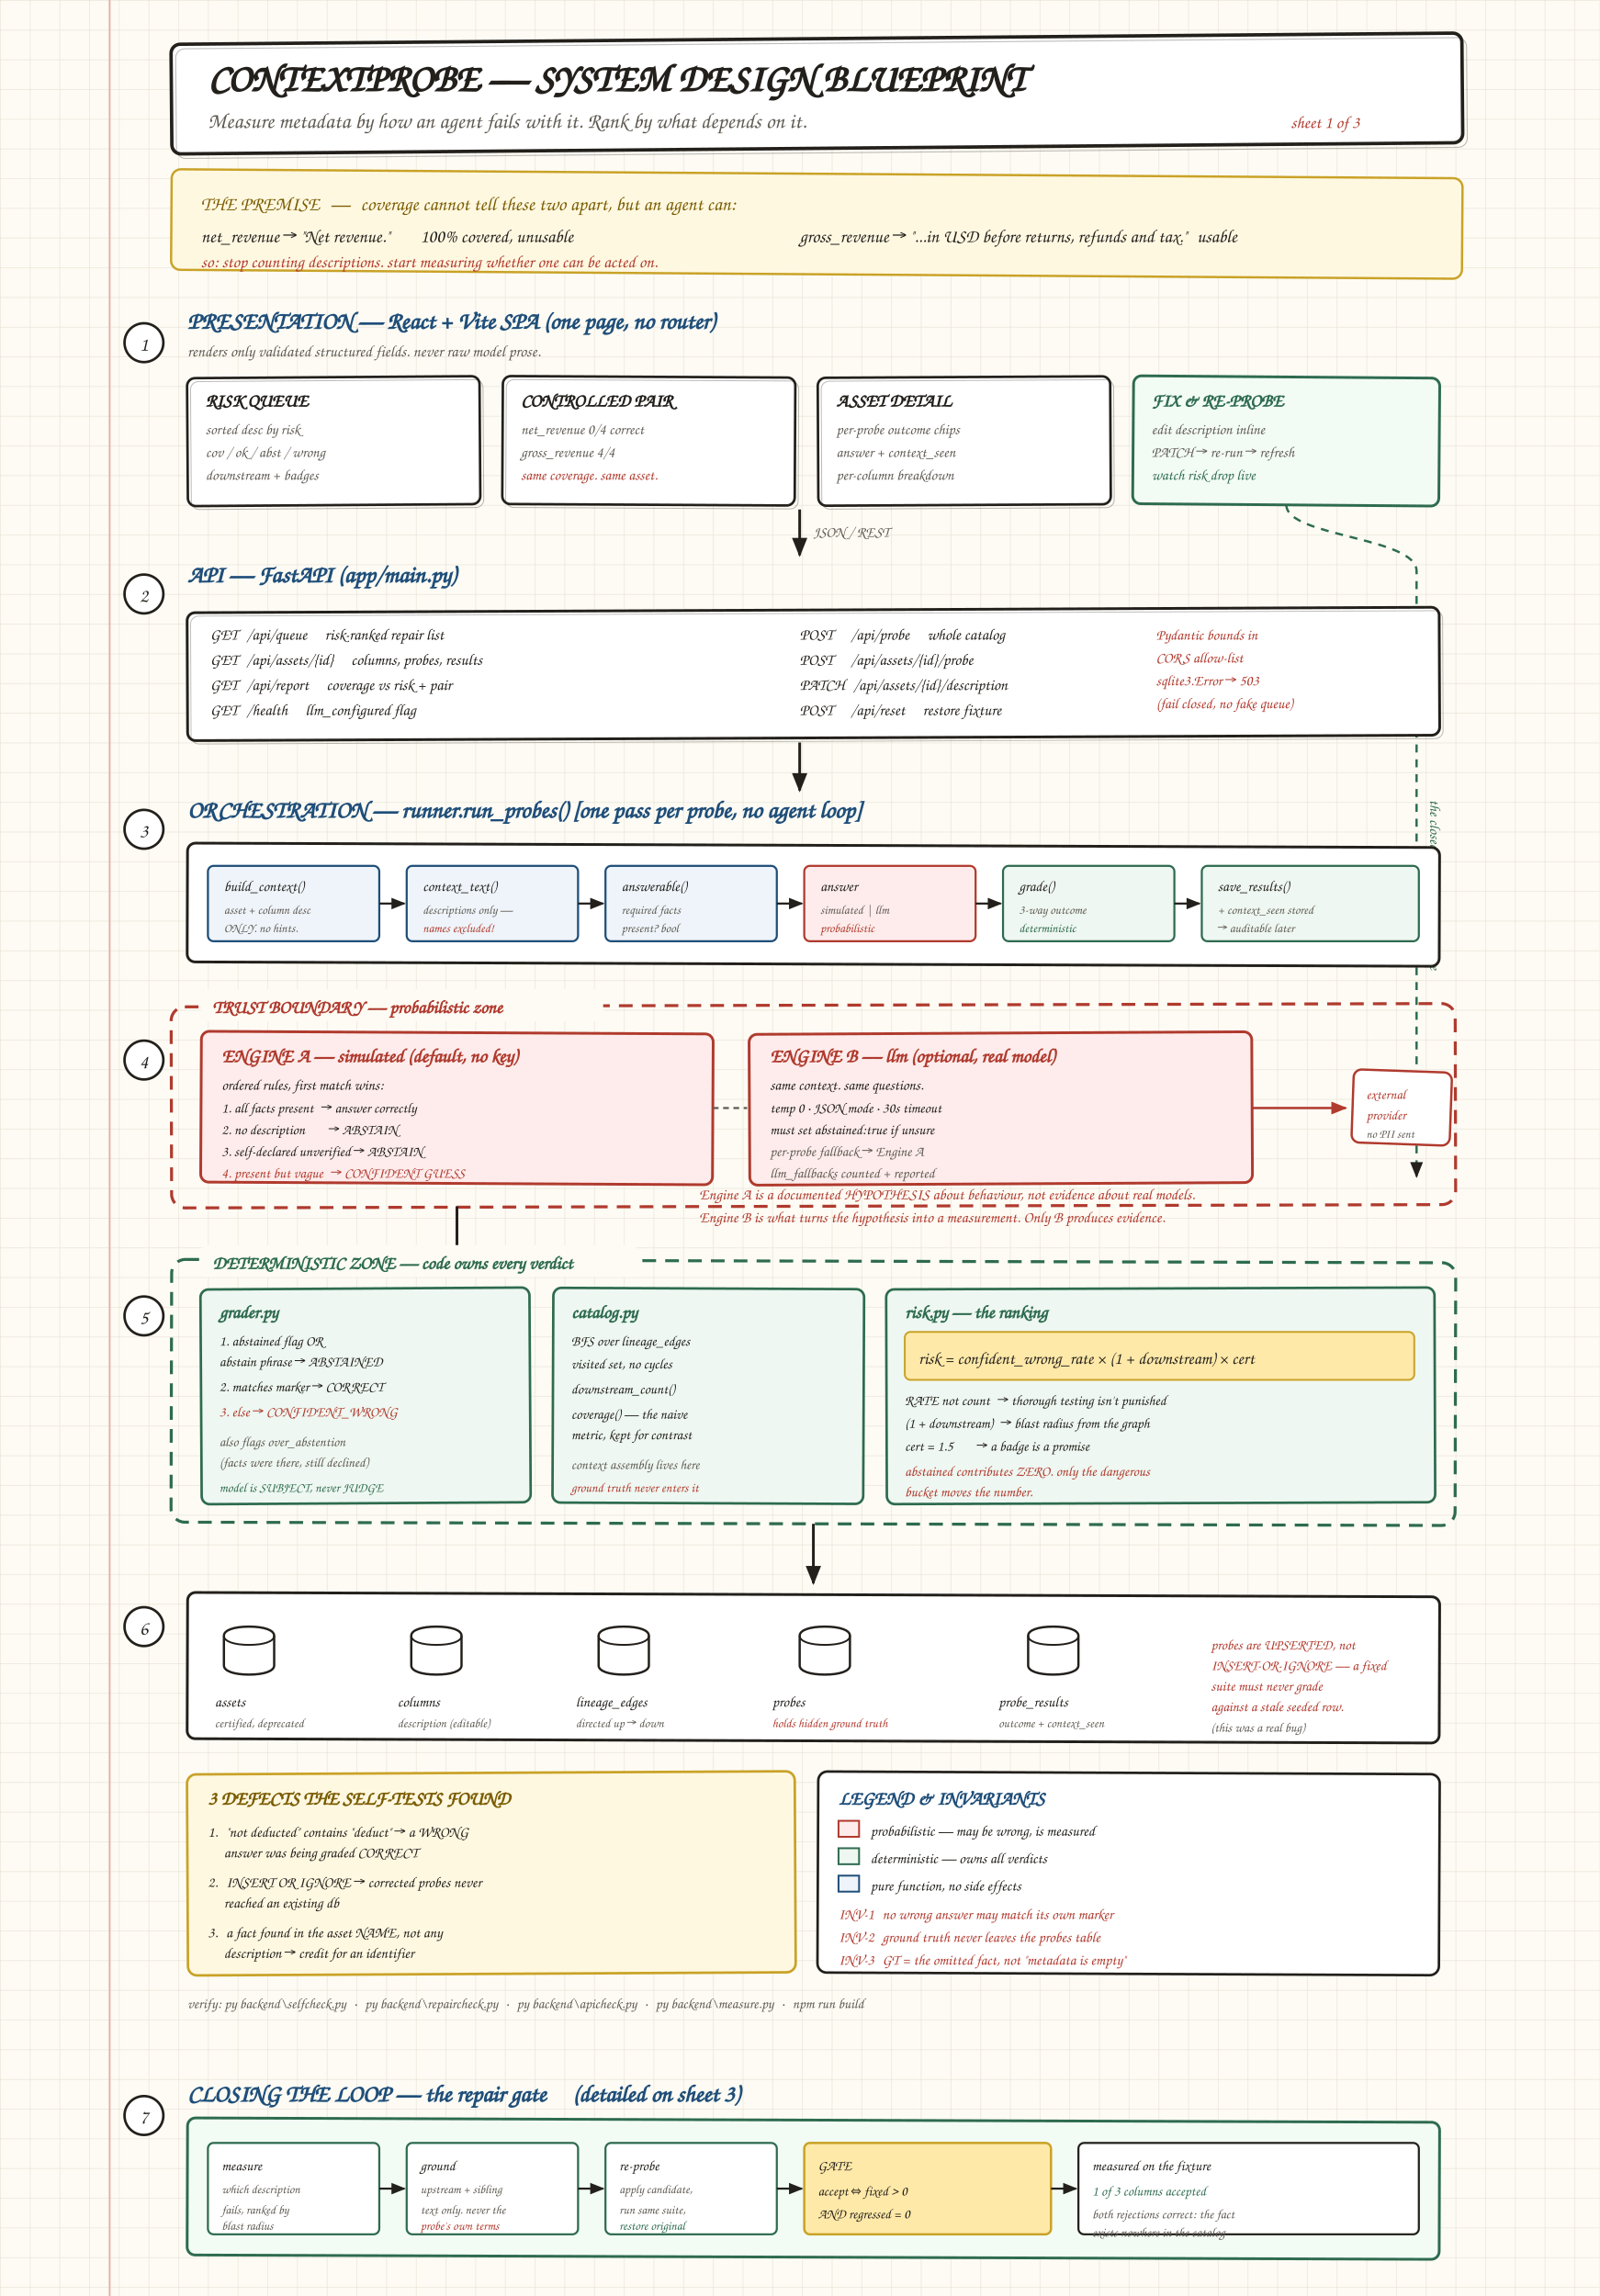
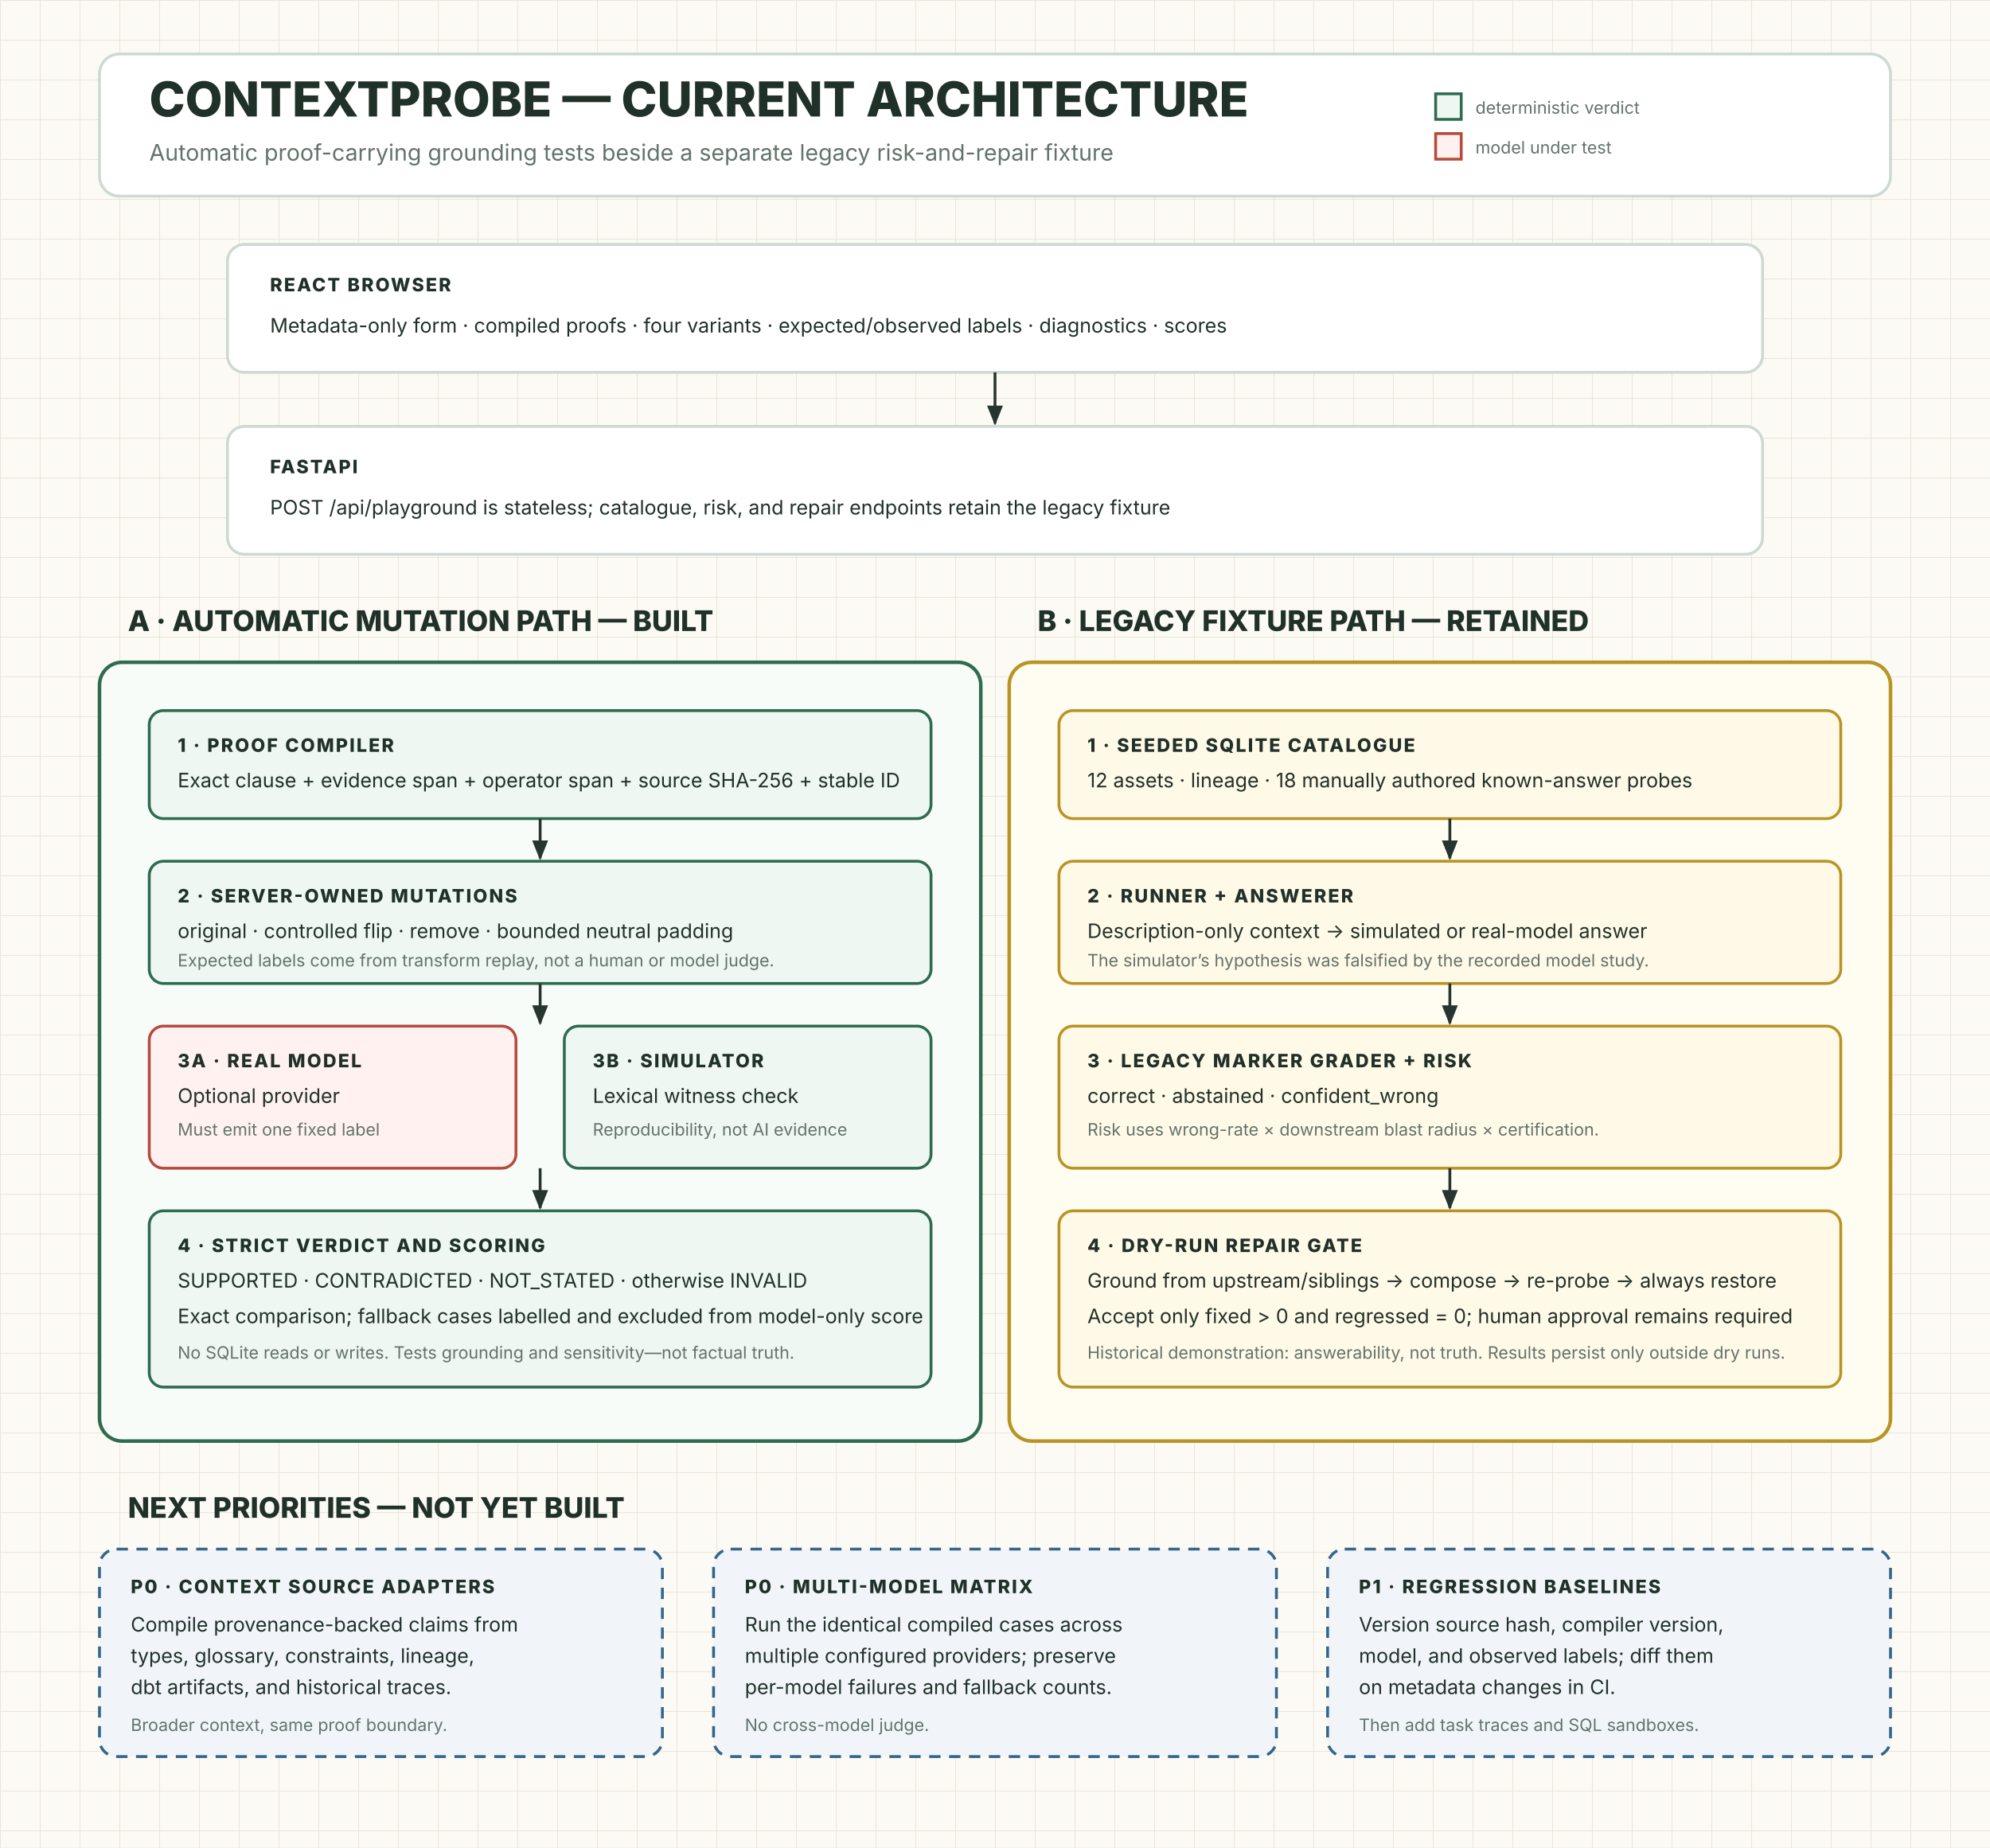
- <svg xmlns="http://www.w3.org/2000/svg" viewBox="0 0 1400 2010" width="1400" height="2010" font-family="'Comic Sans MS','Segoe Print','Bradley Hand','Chalkboard SE',cursive">
+ <svg xmlns="http://www.w3.org/2000/svg" viewBox="0 0 1400 1300" width="1400" height="1300" role="img" aria-labelledby="title desc">
  <defs>
-     <pattern id="grid" width="26" height="26" patternUnits="userSpaceOnUse">
-       <path d="M 26 0 L 0 0 0 26" fill="none" stroke="#dcd5c4" stroke-width="0.6" />
+     <pattern id="grid" width="28" height="28" patternUnits="userSpaceOnUse">
+       <path d="M28 0H0V28" fill="none" stroke="#e8e3d8" stroke-width="1" />
    </pattern>
-     <marker id="arrow" viewBox="0 0 10 10" refX="9" refY="5" markerWidth="7" markerHeight="7" orient="auto-start-reverse">
-       <path d="M 0 1 L 10 5 L 0 9 z" fill="#23201c" />
+     <marker id="arrow" viewBox="0 0 10 10" refX="9" refY="5" markerWidth="7" markerHeight="7" orient="auto">
+       <path d="M0 1L10 5L0 9Z" fill="#26352f" />
    </marker>
-     <marker id="arrowRed" viewBox="0 0 10 10" refX="9" refY="5" markerWidth="7" markerHeight="7" orient="auto-start-reverse">
-       <path d="M 0 1 L 10 5 L 0 9 z" fill="#b03a2e" />
-     </marker>
-     <marker id="arrowBlue" viewBox="0 0 10 10" refX="9" refY="5" markerWidth="7" markerHeight="7" orient="auto-start-reverse">
-       <path d="M 0 1 L 10 5 L 0 9 z" fill="#1f4e79" />
-     </marker>
-     <g id="stack">
-       <path d="M0,8 C0,3 9,0 22,0 C35,0 44,3 44,8 L44,34 C44,39 35,42 22,42 C9,42 0,39 0,34 Z" fill="#fff" stroke="#23201c" stroke-width="2" />
-       <path d="M0,8 C0,13 9,16 22,16 C35,16 44,13 44,8" fill="none" stroke="#23201c" stroke-width="1.6" />
-     </g>
+     <style>
+       text{font-family:Inter,Segoe UI,Arial,sans-serif;fill:#203129}.title{font-size:34px;font-weight:800}.sub{font-size:16px;fill:#63736b}.h{font-size:20px;font-weight:800}.k{font-size:13px;font-weight:800;letter-spacing:1.2px}.b{font-size:14px}.s{font-size:12px;fill:#63736b}.mono{font-family:Consolas,monospace;font-size:12px}.card{fill:#fff;stroke:#ced9d2;stroke-width:2}.det{fill:#eef7f1;stroke:#2e6b4f;stroke-width:2}.prob{fill:#fff1ef;stroke:#b64a3d;stroke-width:2}.legacy{fill:#fff9e7;stroke:#b99424;stroke-width:2}.future{fill:#f1f5fa;stroke:#35658a;stroke-width:2;stroke-dasharray:8 6}.line{fill:none;stroke:#26352f;stroke-width:2;marker-end:url(#arrow)}
+     </style>
  </defs>
-   <rect width="1400" height="2010" fill="#fdfbf4" />
-   <rect width="1400" height="2010" fill="url(#grid)" />
-   <path d="M96,0 L96,2010" stroke="#e2b4ae" stroke-width="1.6" />
-   <g transform="rotate(-0.5 700 74)">
-     <rect x="150" y="34" width="1130" height="96" rx="8" fill="#fff" stroke="#23201c" stroke-width="3" />
-     <rect x="154" y="38" width="1130" height="96" rx="8" fill="none" stroke="#23201c" stroke-width="0.9" opacity="0.3" />
-   </g>
-   <text x="182" y="80" font-size="34" font-weight="bold" fill="#23201c">CONTEXTPROBE — SYSTEM DESIGN BLUEPRINT</text>
-   <text x="182" y="112" font-size="19" fill="#5f5a52">Measure metadata by how an agent fails with it. Rank by what depends on it.</text>
-   <text x="1130" y="112" font-size="15" fill="#b03a2e">sheet 1 of 3</text>
-   <g transform="rotate(0.4 700 196)">
-     <rect x="150" y="152" width="1130" height="88" rx="8" fill="#fff8e1" stroke="#c9a227" stroke-width="2" />
-   </g>
-   <text x="176" y="184" font-size="17" fill="#7a5c00">THE PREMISE — coverage cannot tell these two apart, but an agent can:</text>
-   <text x="176" y="212" font-size="16" fill="#23201c">net_revenue → "Net revenue."   100% covered, unusable</text>
-   <text x="700" y="212" font-size="16" fill="#23201c">gross_revenue → "...in USD before returns, refunds and tax." usable</text>
-   <text x="176" y="234" font-size="15" fill="#b03a2e">so: stop counting descriptions. start measuring whether one can be acted on.</text>
-   <circle cx="126" cy="300" r="17" fill="#fff" stroke="#23201c" stroke-width="2.2" />
-   <text x="126" y="307" font-size="17" text-anchor="middle" fill="#23201c">1</text>
-   <text x="164" y="288" font-size="21" font-weight="bold" fill="#1f4e79">PRESENTATION — React + Vite SPA (one page, no router)</text>
-   <text x="164" y="312" font-size="14" fill="#5f5a52">renders only validated structured fields. never raw model prose.</text>
-   <g transform="rotate(-0.4 320 372)">
-     <rect x="164" y="330" width="256" height="112" rx="7" fill="#fff" stroke="#23201c" stroke-width="2.2" />
-     <rect x="167" y="333" width="256" height="112" rx="7" fill="none" stroke="#23201c" stroke-width="0.8" opacity="0.32" />
-   </g>
-   <text x="180" y="356" font-size="16" font-weight="bold" fill="#23201c">RISK QUEUE</text>
-   <text x="180" y="380" font-size="13" fill="#5f5a52">sorted desc by risk</text>
-   <text x="180" y="400" font-size="13" fill="#5f5a52">cov / ok / abst / wrong</text>
-   <text x="180" y="420" font-size="13" fill="#5f5a52">downstream + badges</text>
-   <g transform="rotate(0.3 590 372)">
-     <rect x="440" y="330" width="256" height="112" rx="7" fill="#fff" stroke="#23201c" stroke-width="2.2" />
-     <rect x="443" y="333" width="256" height="112" rx="7" fill="none" stroke="#23201c" stroke-width="0.8" opacity="0.32" />
-   </g>
-   <text x="456" y="356" font-size="16" font-weight="bold" fill="#23201c">CONTROLLED PAIR</text>
-   <text x="456" y="380" font-size="13" fill="#5f5a52">net_revenue 0/4 correct</text>
-   <text x="456" y="400" font-size="13" fill="#5f5a52">gross_revenue 4/4</text>
-   <text x="456" y="420" font-size="13" fill="#b03a2e">same coverage. same asset.</text>
-   <g transform="rotate(-0.3 860 372)">
-     <rect x="716" y="330" width="256" height="112" rx="7" fill="#fff" stroke="#23201c" stroke-width="2.2" />
-     <rect x="719" y="333" width="256" height="112" rx="7" fill="none" stroke="#23201c" stroke-width="0.8" opacity="0.32" />
-   </g>
-   <text x="732" y="356" font-size="16" font-weight="bold" fill="#23201c">ASSET DETAIL</text>
-   <text x="732" y="380" font-size="13" fill="#5f5a52">per-probe outcome chips</text>
-   <text x="732" y="400" font-size="13" fill="#5f5a52">answer + context_seen</text>
-   <text x="732" y="420" font-size="13" fill="#5f5a52">per-column breakdown</text>
-   <g transform="rotate(0.45 1126 372)">
-     <rect x="992" y="330" width="268" height="112" rx="7" fill="#f2fbf4" stroke="#2e6b4f" stroke-width="2.4" />
-   </g>
-   <text x="1008" y="356" font-size="16" font-weight="bold" fill="#2e6b4f">FIX &amp; RE-PROBE</text>
-   <text x="1008" y="380" font-size="13" fill="#5f5a52">edit description inline</text>
-   <text x="1008" y="400" font-size="13" fill="#5f5a52">PATCH → re-run → refresh</text>
-   <text x="1008" y="420" font-size="13" fill="#2e6b4f">watch risk drop live</text>
-   <path d="M1126,442 C1126,470 1240,470 1240,500 C1240,690 1240,900 1240,1030" fill="none" stroke="#2e6b4f" stroke-width="2" stroke-dasharray="7 6" marker-end="url(#arrow)" />
-   <text x="1252" y="700" font-size="13" fill="#2e6b4f" transform="rotate(90 1252 700)">the closed loop: fix → re-measure</text>
-   <path d="M700,446 C700,462 700,468 700,486" fill="none" stroke="#23201c" stroke-width="2.4" marker-end="url(#arrow)" />
-   <text x="712" y="470" font-size="13" fill="#5f5a52">JSON / REST</text>
-   <circle cx="126" cy="520" r="17" fill="#fff" stroke="#23201c" stroke-width="2.2" />
-   <text x="126" y="527" font-size="17" text-anchor="middle" fill="#23201c">2</text>
-   <text x="164" y="510" font-size="21" font-weight="bold" fill="#1f4e79">API — FastAPI (app/main.py)</text>
-   <g transform="rotate(-0.25 712 588)">
-     <rect x="164" y="534" width="1096" height="112" rx="7" fill="#fff" stroke="#23201c" stroke-width="2.4" />
-     <rect x="167" y="537" width="1096" height="112" rx="7" fill="none" stroke="#23201c" stroke-width="0.8" opacity="0.3" />
-   </g>
-   <text x="184" y="560" font-size="14" fill="#23201c">GET /api/queue  risk-ranked repair list</text>
-   <text x="184" y="582" font-size="14" fill="#23201c">GET /api/assets/{id}  columns, probes, results</text>
-   <text x="184" y="604" font-size="14" fill="#23201c">GET /api/report  coverage vs risk + pair</text>
-   <text x="184" y="626" font-size="14" fill="#23201c">GET /health  llm_configured flag</text>
-   <text x="700" y="560" font-size="14" fill="#23201c">POST  /api/probe  whole catalog</text>
-   <text x="700" y="582" font-size="14" fill="#23201c">POST  /api/assets/{id}/probe</text>
-   <text x="700" y="604" font-size="14" fill="#23201c">PATCH /api/assets/{id}/description</text>
-   <text x="700" y="626" font-size="14" fill="#23201c">POST  /api/reset  restore fixture</text>
-   <text x="1012" y="560" font-size="13" fill="#b03a2e">Pydantic bounds in</text>
-   <text x="1012" y="580" font-size="13" fill="#b03a2e">CORS allow-list</text>
-   <text x="1012" y="600" font-size="13" fill="#b03a2e">sqlite3.Error → 503</text>
-   <text x="1012" y="620" font-size="13" fill="#b03a2e">(fail closed, no fake queue)</text>
-   <path d="M700,650 C700,666 700,672 700,692" fill="none" stroke="#23201c" stroke-width="2.4" marker-end="url(#arrow)" />
-   <circle cx="126" cy="726" r="17" fill="#fff" stroke="#23201c" stroke-width="2.2" />
-   <text x="126" y="733" font-size="17" text-anchor="middle" fill="#23201c">3</text>
-   <text x="164" y="716" font-size="21" font-weight="bold" fill="#1f4e79">ORCHESTRATION — runner.run_probes()  [one pass per probe, no agent loop]</text>
-   <g transform="rotate(0.2 712 790)">
-     <rect x="164" y="740" width="1096" height="104" rx="7" fill="#fff" stroke="#23201c" stroke-width="2.4" />
-   </g>
-   <g font-size="13" fill="#23201c">
-     <rect x="182" y="758" width="150" height="66" rx="5" fill="#eef4fa" stroke="#1f4e79" stroke-width="1.8" />
-     <text x="196" y="780">build_context()</text>
-     <text x="196" y="800" font-size="11" fill="#5f5a52">asset + column desc</text>
-     <text x="196" y="816" font-size="11" fill="#5f5a52">ONLY. no hints.</text>
-     <rect x="356" y="758" width="150" height="66" rx="5" fill="#eef4fa" stroke="#1f4e79" stroke-width="1.8" />
-     <text x="370" y="780">context_text()</text>
-     <text x="370" y="800" font-size="11" fill="#5f5a52">descriptions only —</text>
-     <text x="370" y="816" font-size="11" fill="#b03a2e">names excluded!</text>
-     <rect x="530" y="758" width="150" height="66" rx="5" fill="#eef4fa" stroke="#1f4e79" stroke-width="1.8" />
-     <text x="544" y="780">answerable()</text>
-     <text x="544" y="800" font-size="11" fill="#5f5a52">required facts</text>
-     <text x="544" y="816" font-size="11" fill="#5f5a52">present? bool</text>
-     <rect x="704" y="758" width="150" height="66" rx="5" fill="#fdeceb" stroke="#b03a2e" stroke-width="1.8" />
-     <text x="718" y="780">answer</text>
-     <text x="718" y="800" font-size="11" fill="#5f5a52">simulated | llm</text>
-     <text x="718" y="816" font-size="11" fill="#b03a2e">probabilistic</text>
-     <rect x="878" y="758" width="150" height="66" rx="5" fill="#eef7f1" stroke="#2e6b4f" stroke-width="1.8" />
-     <text x="892" y="780">grade()</text>
-     <text x="892" y="800" font-size="11" fill="#5f5a52">3-way outcome</text>
-     <text x="892" y="816" font-size="11" fill="#2e6b4f">deterministic</text>
-     <rect x="1052" y="758" width="190" height="66" rx="5" fill="#eef7f1" stroke="#2e6b4f" stroke-width="1.8" />
-     <text x="1066" y="780">save_results()</text>
-     <text x="1066" y="800" font-size="11" fill="#5f5a52">+ context_seen stored</text>
-     <text x="1066" y="816" font-size="11" fill="#5f5a52">→ auditable later</text>
-   </g>
-   <path d="M332,791 L354,791" stroke="#23201c" stroke-width="1.8" marker-end="url(#arrow)" />
-   <path d="M506,791 L528,791" stroke="#23201c" stroke-width="1.8" marker-end="url(#arrow)" />
-   <path d="M680,791 L702,791" stroke="#23201c" stroke-width="1.8" marker-end="url(#arrow)" />
-   <path d="M854,791 L876,791" stroke="#23201c" stroke-width="1.8" marker-end="url(#arrow)" />
-   <path d="M1028,791 L1050,791" stroke="#23201c" stroke-width="1.8" marker-end="url(#arrow)" />
-   <g transform="rotate(-0.15 712 962)">
-     <rect x="150" y="880" width="1124" height="176" rx="12" fill="none" stroke="#b03a2e" stroke-width="2.6" stroke-dasharray="12 8" />
-   </g>
-   <rect x="176" y="866" width="352" height="28" rx="5" fill="#fdfbf4" />
-   <text x="186" y="887" font-size="16" font-weight="bold" fill="#b03a2e">TRUST BOUNDARY — probabilistic zone</text>
-   <circle cx="126" cy="928" r="17" fill="#fff" stroke="#23201c" stroke-width="2.2" />
-   <text x="126" y="935" font-size="17" text-anchor="middle" fill="#23201c">4</text>
-   <g transform="rotate(0.3 400 966)">
-     <rect x="176" y="904" width="448" height="132" rx="7" fill="#fdeceb" stroke="#b03a2e" stroke-width="2.4" />
-   </g>
-   <text x="194" y="930" font-size="17" font-weight="bold" fill="#b03a2e">ENGINE A — simulated (default, no key)</text>
-   <text x="194" y="954" font-size="13" fill="#23201c">ordered rules, first match wins:</text>
-   <text x="194" y="974" font-size="12.5" fill="#23201c">1. all facts present → answer correctly</text>
-   <text x="194" y="993" font-size="12.5" fill="#23201c">2. no description   → ABSTAIN</text>
-   <text x="194" y="1012" font-size="12.5" fill="#23201c">3. self-declared unverified → ABSTAIN</text>
-   <text x="194" y="1031" font-size="12.5" fill="#b03a2e">4. present but vague → CONFIDENT GUESS</text>
-   <g transform="rotate(-0.3 950 966)">
-     <rect x="656" y="904" width="440" height="132" rx="7" fill="#fdeceb" stroke="#b03a2e" stroke-width="2.4" />
-   </g>
-   <text x="674" y="930" font-size="17" font-weight="bold" fill="#b03a2e">ENGINE B — llm (optional, real model)</text>
-   <text x="674" y="954" font-size="13" fill="#23201c">same context. same questions.</text>
-   <text x="674" y="974" font-size="12.5" fill="#23201c">temp 0 · JSON mode · 30s timeout</text>
-   <text x="674" y="993" font-size="12.5" fill="#23201c">must set abstained:true if unsure</text>
-   <text x="674" y="1012" font-size="12.5" fill="#5f5a52">per-probe fallback → Engine A</text>
-   <text x="674" y="1031" font-size="12.5" fill="#5f5a52">llm_fallbacks counted + reported</text>
-   <path d="M1096,970 C1130,970 1148,970 1178,970" fill="none" stroke="#b03a2e" stroke-width="2" marker-end="url(#arrowRed)" />
-   <g transform="rotate(2 1240 970)">
-     <rect x="1184" y="938" width="86" height="64" rx="7" fill="#fff" stroke="#b03a2e" stroke-width="2" />
-   </g>
-   <text x="1196" y="962" font-size="12" fill="#b03a2e">external</text>
-   <text x="1196" y="980" font-size="12" fill="#b03a2e">provider</text>
-   <text x="1196" y="996" font-size="10.5" fill="#5f5a52">no PII sent</text>
-   <path d="M624,970 L654,970" stroke="#5f5a52" stroke-width="1.8" stroke-dasharray="5 4" />
-   <text x="612" y="1050" font-size="13.5" fill="#b03a2e">Engine A is a documented HYPOTHESIS about behaviour, not evidence about real models.</text>
-   <text x="612" y="1070" font-size="13.5" fill="#b03a2e">Engine B is what turns the hypothesis into a measurement. Only B produces evidence.</text>
-   <path d="M400,1056 C400,1084 400,1090 400,1112" fill="none" stroke="#23201c" stroke-width="2.4" marker-end="url(#arrow)" />
-   <g transform="rotate(0.15 712 1216)">
-     <rect x="150" y="1104" width="1124" height="230" rx="12" fill="none" stroke="#2e6b4f" stroke-width="2.6" stroke-dasharray="12 8" />
-   </g>
-   <rect x="176" y="1090" width="382" height="28" rx="5" fill="#fdfbf4" />
-   <text x="186" y="1111" font-size="16" font-weight="bold" fill="#2e6b4f">DETERMINISTIC ZONE — code owns every verdict</text>
-   <circle cx="126" cy="1152" r="17" fill="#fff" stroke="#23201c" stroke-width="2.2" />
-   <text x="126" y="1159" font-size="17" text-anchor="middle" fill="#23201c">5</text>
-   <g transform="rotate(-0.35 320 1222)">
-     <rect x="176" y="1128" width="288" height="188" rx="7" fill="#eef7f1" stroke="#2e6b4f" stroke-width="2.2" />
-   </g>
-   <text x="192" y="1154" font-size="16" font-weight="bold" fill="#2e6b4f">grader.py</text>
-   <text x="192" y="1178" font-size="12.5" fill="#23201c">1. abstained flag OR</text>
-   <text x="192" y="1196" font-size="12.5" fill="#23201c">   abstain phrase → ABSTAINED</text>
-   <text x="192" y="1218" font-size="12.5" fill="#23201c">2. matches marker → CORRECT</text>
-   <text x="192" y="1240" font-size="12.5" fill="#b03a2e">3. else → CONFIDENT_WRONG</text>
-   <text x="192" y="1266" font-size="12" fill="#5f5a52">also flags over_abstention</text>
-   <text x="192" y="1284" font-size="12" fill="#5f5a52">(facts were there, still declined)</text>
-   <text x="192" y="1306" font-size="11.5" fill="#2e6b4f">model is SUBJECT, never JUDGE</text>
-   <g transform="rotate(0.25 620 1222)">
-     <rect x="484" y="1128" width="272" height="188" rx="7" fill="#eef7f1" stroke="#2e6b4f" stroke-width="2.2" />
-   </g>
-   <text x="500" y="1154" font-size="16" font-weight="bold" fill="#2e6b4f">catalog.py</text>
-   <text x="500" y="1178" font-size="12.5" fill="#23201c">BFS over lineage_edges</text>
-   <text x="500" y="1198" font-size="12.5" fill="#23201c">visited set, no cycles</text>
-   <text x="500" y="1220" font-size="12.5" fill="#23201c">downstream_count()</text>
-   <text x="500" y="1242" font-size="12.5" fill="#23201c">coverage() — the naive</text>
-   <text x="500" y="1260" font-size="12.5" fill="#23201c">metric, kept for contrast</text>
-   <text x="500" y="1286" font-size="12" fill="#5f5a52">context assembly lives here</text>
-   <text x="500" y="1306" font-size="11.5" fill="#b03a2e">ground truth never enters it</text>
-   <g transform="rotate(-0.2 1000 1222)">
-     <rect x="776" y="1128" width="480" height="188" rx="7" fill="#eef7f1" stroke="#2e6b4f" stroke-width="2.2" />
-   </g>
-   <text x="792" y="1154" font-size="16" font-weight="bold" fill="#2e6b4f">risk.py — the ranking</text>
-   <rect x="792" y="1166" width="446" height="42" rx="5" fill="#ffe9a8" stroke="#c9a227" stroke-width="1.6" />
-   <text x="804" y="1194" font-size="15" fill="#23201c">risk = confident_wrong_rate × (1 + downstream) × cert</text>
-   <text x="792" y="1230" font-size="12.5" fill="#23201c">RATE not count → thorough testing isn't punished</text>
-   <text x="792" y="1250" font-size="12.5" fill="#23201c">(1 + downstream) → blast radius from the graph</text>
-   <text x="792" y="1270" font-size="12.5" fill="#23201c">cert = 1.5   → a badge is a promise</text>
-   <text x="792" y="1292" font-size="12.5" fill="#b03a2e">abstained contributes ZERO. only the dangerous</text>
-   <text x="792" y="1310" font-size="12.5" fill="#b03a2e">bucket moves the number.</text>
-   <path d="M712,1334 C712,1358 712,1364 712,1386" fill="none" stroke="#23201c" stroke-width="2.4" marker-end="url(#arrow)" />
-   <circle cx="126" cy="1424" r="17" fill="#fff" stroke="#23201c" stroke-width="2.2" />
-   <text x="126" y="1431" font-size="17" text-anchor="middle" fill="#23201c">6</text>
-   <text x="164" y="1412" font-size="21" font-weight="bold" fill="#1f4e79">PERSISTENCE — SQLite (zero setup, seeded + upserted on boot)</text>
-   <g transform="rotate(0.2 712 1466)">
-     <rect x="164" y="1396" width="1096" height="128" rx="7" fill="#fff" stroke="#23201c" stroke-width="2.4" />
-   </g>
-   <g transform="translate(196,1424)">
-     <use href="#stack" />
-   </g>
-   <text x="188" y="1494" font-size="13" fill="#23201c">assets</text>
-   <text x="188" y="1512" font-size="11" fill="#5f5a52">certified, deprecated</text>
-   <g transform="translate(360,1424)">
-     <use href="#stack" />
-   </g>
-   <text x="348" y="1494" font-size="13" fill="#23201c">columns</text>
-   <text x="348" y="1512" font-size="11" fill="#5f5a52">description (editable)</text>
-   <g transform="translate(524,1424)">
-     <use href="#stack" />
-   </g>
-   <text x="504" y="1494" font-size="13" fill="#23201c">lineage_edges</text>
-   <text x="504" y="1512" font-size="11" fill="#5f5a52">directed up → down</text>
-   <g transform="translate(700,1424)">
-     <use href="#stack" />
-   </g>
-   <text x="676" y="1494" font-size="13" fill="#23201c">probes</text>
-   <text x="676" y="1512" font-size="11" fill="#b03a2e">holds hidden ground truth</text>
-   <g transform="translate(900,1424)">
-     <use href="#stack" />
-   </g>
-   <text x="874" y="1494" font-size="13" fill="#23201c">probe_results</text>
-   <text x="874" y="1512" font-size="11" fill="#5f5a52">outcome + context_seen</text>
-   <text x="1060" y="1444" font-size="12.5" fill="#b03a2e">probes are UPSERTED, not</text>
-   <text x="1060" y="1462" font-size="12.5" fill="#b03a2e">INSERT-OR-IGNORE — a fixed</text>
-   <text x="1060" y="1480" font-size="12.5" fill="#b03a2e">suite must never grade</text>
-   <text x="1060" y="1498" font-size="12.5" fill="#b03a2e">against a stale seeded row.</text>
-   <text x="1060" y="1516" font-size="11.5" fill="#5f5a52">(this was a real bug)</text>
-   <g transform="rotate(-0.3 430 1620)">
-     <rect x="164" y="1552" width="532" height="176" rx="8" fill="#fff8e1" stroke="#c9a227" stroke-width="2.2" />
-   </g>
-   <text x="182" y="1580" font-size="17" font-weight="bold" fill="#7a5c00">3 DEFECTS THE SELF-TESTS FOUND</text>
-   <text x="182" y="1608" font-size="13" fill="#23201c">1. "not deducted" contains "deduct" → a WRONG</text>
-   <text x="196" y="1626" font-size="13" fill="#23201c">answer was being graded CORRECT</text>
-   <text x="182" y="1652" font-size="13" fill="#23201c">2. INSERT OR IGNORE → corrected probes never</text>
-   <text x="196" y="1670" font-size="13" fill="#23201c">reached an existing db</text>
-   <text x="182" y="1696" font-size="13" fill="#23201c">3. a fact found in the asset NAME, not any</text>
-   <text x="196" y="1714" font-size="13" fill="#23201c">description → credit for an identifier</text>
-   <g transform="rotate(0.25 986 1620)">
-     <rect x="716" y="1552" width="544" height="176" rx="8" fill="#fff" stroke="#23201c" stroke-width="2.2" />
-   </g>
-   <text x="734" y="1580" font-size="17" font-weight="bold" fill="#1f4e79">LEGEND &amp; INVARIANTS</text>
-   <rect x="734" y="1594" width="18" height="14" fill="#fdeceb" stroke="#b03a2e" stroke-width="1.6" />
-   <text x="762" y="1607" font-size="13" fill="#23201c">probabilistic — may be wrong, is measured</text>
-   <rect x="734" y="1618" width="18" height="14" fill="#eef7f1" stroke="#2e6b4f" stroke-width="1.6" />
-   <text x="762" y="1631" font-size="13" fill="#23201c">deterministic — owns all verdicts</text>
-   <rect x="734" y="1642" width="18" height="14" fill="#eef4fa" stroke="#1f4e79" stroke-width="1.6" />
-   <text x="762" y="1655" font-size="13" fill="#23201c">pure function, no side effects</text>
-   <text x="734" y="1680" font-size="13" fill="#b03a2e">INV-1 no wrong answer may match its own marker</text>
-   <text x="734" y="1700" font-size="13" fill="#b03a2e">INV-2 ground truth never leaves the probes table</text>
-   <text x="734" y="1720" font-size="13" fill="#b03a2e">INV-3 GT = the omitted fact, not "metadata is empty"</text>
-   <text x="164" y="1758" font-size="12.5" fill="#5f5a52">verify: py backend\selfcheck.py · py backend\repaircheck.py · py backend\apicheck.py · py backend\measure.py · npm run build</text>
-   <circle cx="126" cy="1852" r="17" fill="#fff" stroke="#23201c" stroke-width="2.2" />
-   <text x="126" y="1859" font-size="17" text-anchor="middle" fill="#23201c">7</text>
-   <text x="164" y="1840" font-size="21" font-weight="bold" fill="#1f4e79">CLOSING THE LOOP — the repair gate  (detailed on sheet 3)</text>
-   <g transform="rotate(0.2 712 1912)">
-     <rect x="164" y="1856" width="1096" height="120" rx="7" fill="#f2fbf4" stroke="#2e6b4f" stroke-width="2.4" />
-   </g>
-   <g font-size="12.5">
-     <rect x="182" y="1876" width="150" height="80" rx="5" fill="#fff" stroke="#2e6b4f" stroke-width="1.8" />
-     <text x="194" y="1900" fill="#23201c">measure</text>
-     <text x="194" y="1920" font-size="11" fill="#5f5a52">which description</text>
-     <text x="194" y="1938" font-size="11" fill="#5f5a52">fails, ranked by</text>
-     <text x="194" y="1952" font-size="11" fill="#5f5a52">blast radius</text>
-     <rect x="356" y="1876" width="150" height="80" rx="5" fill="#fff" stroke="#2e6b4f" stroke-width="1.8" />
-     <text x="368" y="1900" fill="#23201c">ground</text>
-     <text x="368" y="1920" font-size="11" fill="#5f5a52">upstream + sibling</text>
-     <text x="368" y="1938" font-size="11" fill="#5f5a52">text only. never the</text>
-     <text x="368" y="1952" font-size="11" fill="#b03a2e">probe's own terms</text>
-     <rect x="530" y="1876" width="150" height="80" rx="5" fill="#fff" stroke="#2e6b4f" stroke-width="1.8" />
-     <text x="542" y="1900" fill="#23201c">re-probe</text>
-     <text x="542" y="1920" font-size="11" fill="#5f5a52">apply candidate,</text>
-     <text x="542" y="1938" font-size="11" fill="#5f5a52">run same suite,</text>
-     <text x="542" y="1952" font-size="11" fill="#2e6b4f">restore original</text>
-     <rect x="704" y="1876" width="216" height="80" rx="5" fill="#ffe9a8" stroke="#c9a227" stroke-width="2" />
-     <text x="716" y="1900" fill="#23201c">GATE</text>
-     <text x="716" y="1922" font-size="12" fill="#23201c">accept ⇔ fixed &gt; 0</text>
-     <text x="716" y="1942" font-size="12" fill="#23201c">AND regressed = 0</text>
-     <rect x="944" y="1876" width="298" height="80" rx="5" fill="#fff" stroke="#23201c" stroke-width="1.8" />
-     <text x="956" y="1900" fill="#23201c">measured on the fixture</text>
-     <text x="956" y="1922" font-size="12" fill="#2e6b4f">1 of 3 columns accepted</text>
-     <text x="956" y="1942" font-size="11.5" fill="#5f5a52">both rejections correct: the fact</text>
-     <text x="956" y="1958" font-size="11.5" fill="#5f5a52">exists nowhere in the catalog</text>
-   </g>
-   <path d="M332,1916 L354,1916" stroke="#23201c" stroke-width="1.8" marker-end="url(#arrow)" />
-   <path d="M506,1916 L528,1916" stroke="#23201c" stroke-width="1.8" marker-end="url(#arrow)" />
-   <path d="M680,1916 L702,1916" stroke="#23201c" stroke-width="1.8" marker-end="url(#arrow)" />
-   <path d="M920,1916 L942,1916" stroke="#23201c" stroke-width="1.8" marker-end="url(#arrow)" />
+   <rect width="1400" height="1300" fill="#fcfaf4" />
+   <rect width="1400" height="1300" fill="url(#grid)" />
+   <rect x="70" y="38" width="1260" height="100" rx="14" class="card" />
+   <text id="title" x="105" y="82" class="title">CONTEXTPROBE — CURRENT ARCHITECTURE</text>
+   <text x="105" y="113" class="sub">Automatic proof-carrying grounding tests beside a separate legacy risk-and-repair fixture</text>
+   <rect x="1010" y="66" width="18" height="18" class="det" />
+   <text x="1038" y="80" class="s">deterministic verdict</text>
+   <rect x="1010" y="94" width="18" height="18" class="prob" />
+   <text x="1038" y="108" class="s">model under test</text>
+   <rect x="160" y="172" width="1080" height="90" rx="12" class="card" />
+   <text x="190" y="205" class="k">REACT BROWSER</text>
+   <text x="190" y="234" class="b">Metadata-only form · compiled proofs · four variants · expected/observed labels · diagnostics · scores</text>
+   <path d="M700 262V298" class="line" />
+   <rect x="160" y="300" width="1080" height="90" rx="12" class="card" />
+   <text x="190" y="333" class="k">FASTAPI</text>
+   <text x="190" y="362" class="b">POST /api/playground is stateless; catalogue, risk, and repair endpoints retain the legacy fixture</text>
+   <text x="90" y="444" class="h">A · AUTOMATIC MUTATION PATH — BUILT</text>
+   <text x="730" y="444" class="h">B · LEGACY FIXTURE PATH — RETAINED</text>
+   <rect x="70" y="466" width="620" height="548" rx="16" fill="#f8fcf9" stroke="#2e6b4f" stroke-width="2.5" />
+   <rect x="710" y="466" width="620" height="548" rx="16" fill="#fffcf2" stroke="#b99424" stroke-width="2.5" />
+   <rect x="105" y="500" width="550" height="76" rx="10" class="det" />
+   <text x="125" y="529" class="k">1 · PROOF COMPILER</text>
+   <text x="125" y="554" class="b">Exact clause + evidence span + operator span + source SHA-256 + stable ID</text>
+   <path d="M380 576V604" class="line" />
+   <rect x="105" y="606" width="550" height="86" rx="10" class="det" />
+   <text x="125" y="635" class="k">2 · SERVER-OWNED MUTATIONS</text>
+   <text x="125" y="660" class="b">original · controlled flip · remove · bounded neutral padding</text>
+   <text x="125" y="680" class="s">Expected labels come from transform replay, not a human or model judge.</text>
+   <path d="M380 692V720" class="line" />
+   <rect x="105" y="722" width="258" height="100" rx="10" class="prob" />
+   <text x="125" y="751" class="k">3A · REAL MODEL</text>
+   <text x="125" y="776" class="b">Optional provider</text>
+   <text x="125" y="799" class="s">Must emit one fixed label</text>
+   <rect x="397" y="722" width="258" height="100" rx="10" class="det" />
+   <text x="417" y="751" class="k">3B · SIMULATOR</text>
+   <text x="417" y="776" class="b">Lexical witness check</text>
+   <text x="417" y="799" class="s">Reproducibility, not AI evidence</text>
+   <path d="M380 822V850" class="line" />
+   <rect x="105" y="852" width="550" height="124" rx="10" class="det" />
+   <text x="125" y="881" class="k">4 · STRICT VERDICT AND SCORING</text>
+   <text x="125" y="906" class="b">SUPPORTED · CONTRADICTED · NOT_STATED · otherwise INVALID</text>
+   <text x="125" y="931" class="b">Exact comparison; fallback cases labelled and excluded from model-only score</text>
+   <text x="125" y="956" class="s">No SQLite reads or writes. Tests grounding and sensitivity—not factual truth.</text>
+   <rect x="745" y="500" width="550" height="76" rx="10" class="legacy" />
+   <text x="765" y="529" class="k">1 · SEEDED SQLITE CATALOGUE</text>
+   <text x="765" y="554" class="b">12 assets · lineage · 18 manually authored known-answer probes</text>
+   <path d="M1020 576V604" class="line" />
+   <rect x="745" y="606" width="550" height="86" rx="10" class="legacy" />
+   <text x="765" y="635" class="k">2 · RUNNER + ANSWERER</text>
+   <text x="765" y="660" class="b">Description-only context → simulated or real-model answer</text>
+   <text x="765" y="680" class="s">The simulator’s hypothesis was falsified by the recorded model study.</text>
+   <path d="M1020 692V720" class="line" />
+   <rect x="745" y="722" width="550" height="100" rx="10" class="legacy" />
+   <text x="765" y="751" class="k">3 · LEGACY MARKER GRADER + RISK</text>
+   <text x="765" y="776" class="b">correct · abstained · confident_wrong</text>
+   <text x="765" y="799" class="s">Risk uses wrong-rate × downstream blast radius × certification.</text>
+   <path d="M1020 822V850" class="line" />
+   <rect x="745" y="852" width="550" height="124" rx="10" class="legacy" />
+   <text x="765" y="881" class="k">4 · DRY-RUN REPAIR GATE</text>
+   <text x="765" y="906" class="b">Ground from upstream/siblings → compose → re-probe → always restore</text>
+   <text x="765" y="931" class="b">Accept only fixed &gt; 0 and regressed = 0; human approval remains required</text>
+   <text x="765" y="956" class="s">Historical demonstration: answerability, not truth. Results persist only outside dry runs.</text>
+   <text x="90" y="1068" class="h">NEXT PRIORITIES — NOT YET BUILT</text>
+   <rect x="70" y="1090" width="396" height="146" rx="12" class="future" />
+   <text x="92" y="1121" class="k">P0 · CONTEXT SOURCE ADAPTERS</text>
+   <text x="92" y="1148" class="b">Compile provenance-backed claims from</text>
+   <text x="92" y="1170" class="b">types, glossary, constraints, lineage,</text>
+   <text x="92" y="1192" class="b">dbt artifacts, and historical traces.</text>
+   <text x="92" y="1218" class="s">Broader context, same proof boundary.</text>
+   <rect x="502" y="1090" width="396" height="146" rx="12" class="future" />
+   <text x="524" y="1121" class="k">P0 · MULTI-MODEL MATRIX</text>
+   <text x="524" y="1148" class="b">Run the identical compiled cases across</text>
+   <text x="524" y="1170" class="b">multiple configured providers; preserve</text>
+   <text x="524" y="1192" class="b">per-model failures and fallback counts.</text>
+   <text x="524" y="1218" class="s">No cross-model judge.</text>
+   <rect x="934" y="1090" width="396" height="146" rx="12" class="future" />
+   <text x="956" y="1121" class="k">P1 · REGRESSION BASELINES</text>
+   <text x="956" y="1148" class="b">Version source hash, compiler version,</text>
+   <text x="956" y="1170" class="b">model, and observed labels; diff them</text>
+   <text x="956" y="1192" class="b">on metadata changes in CI.</text>
+   <text x="956" y="1218" class="s">Then add task traces and SQL sandboxes.</text>
</svg>
